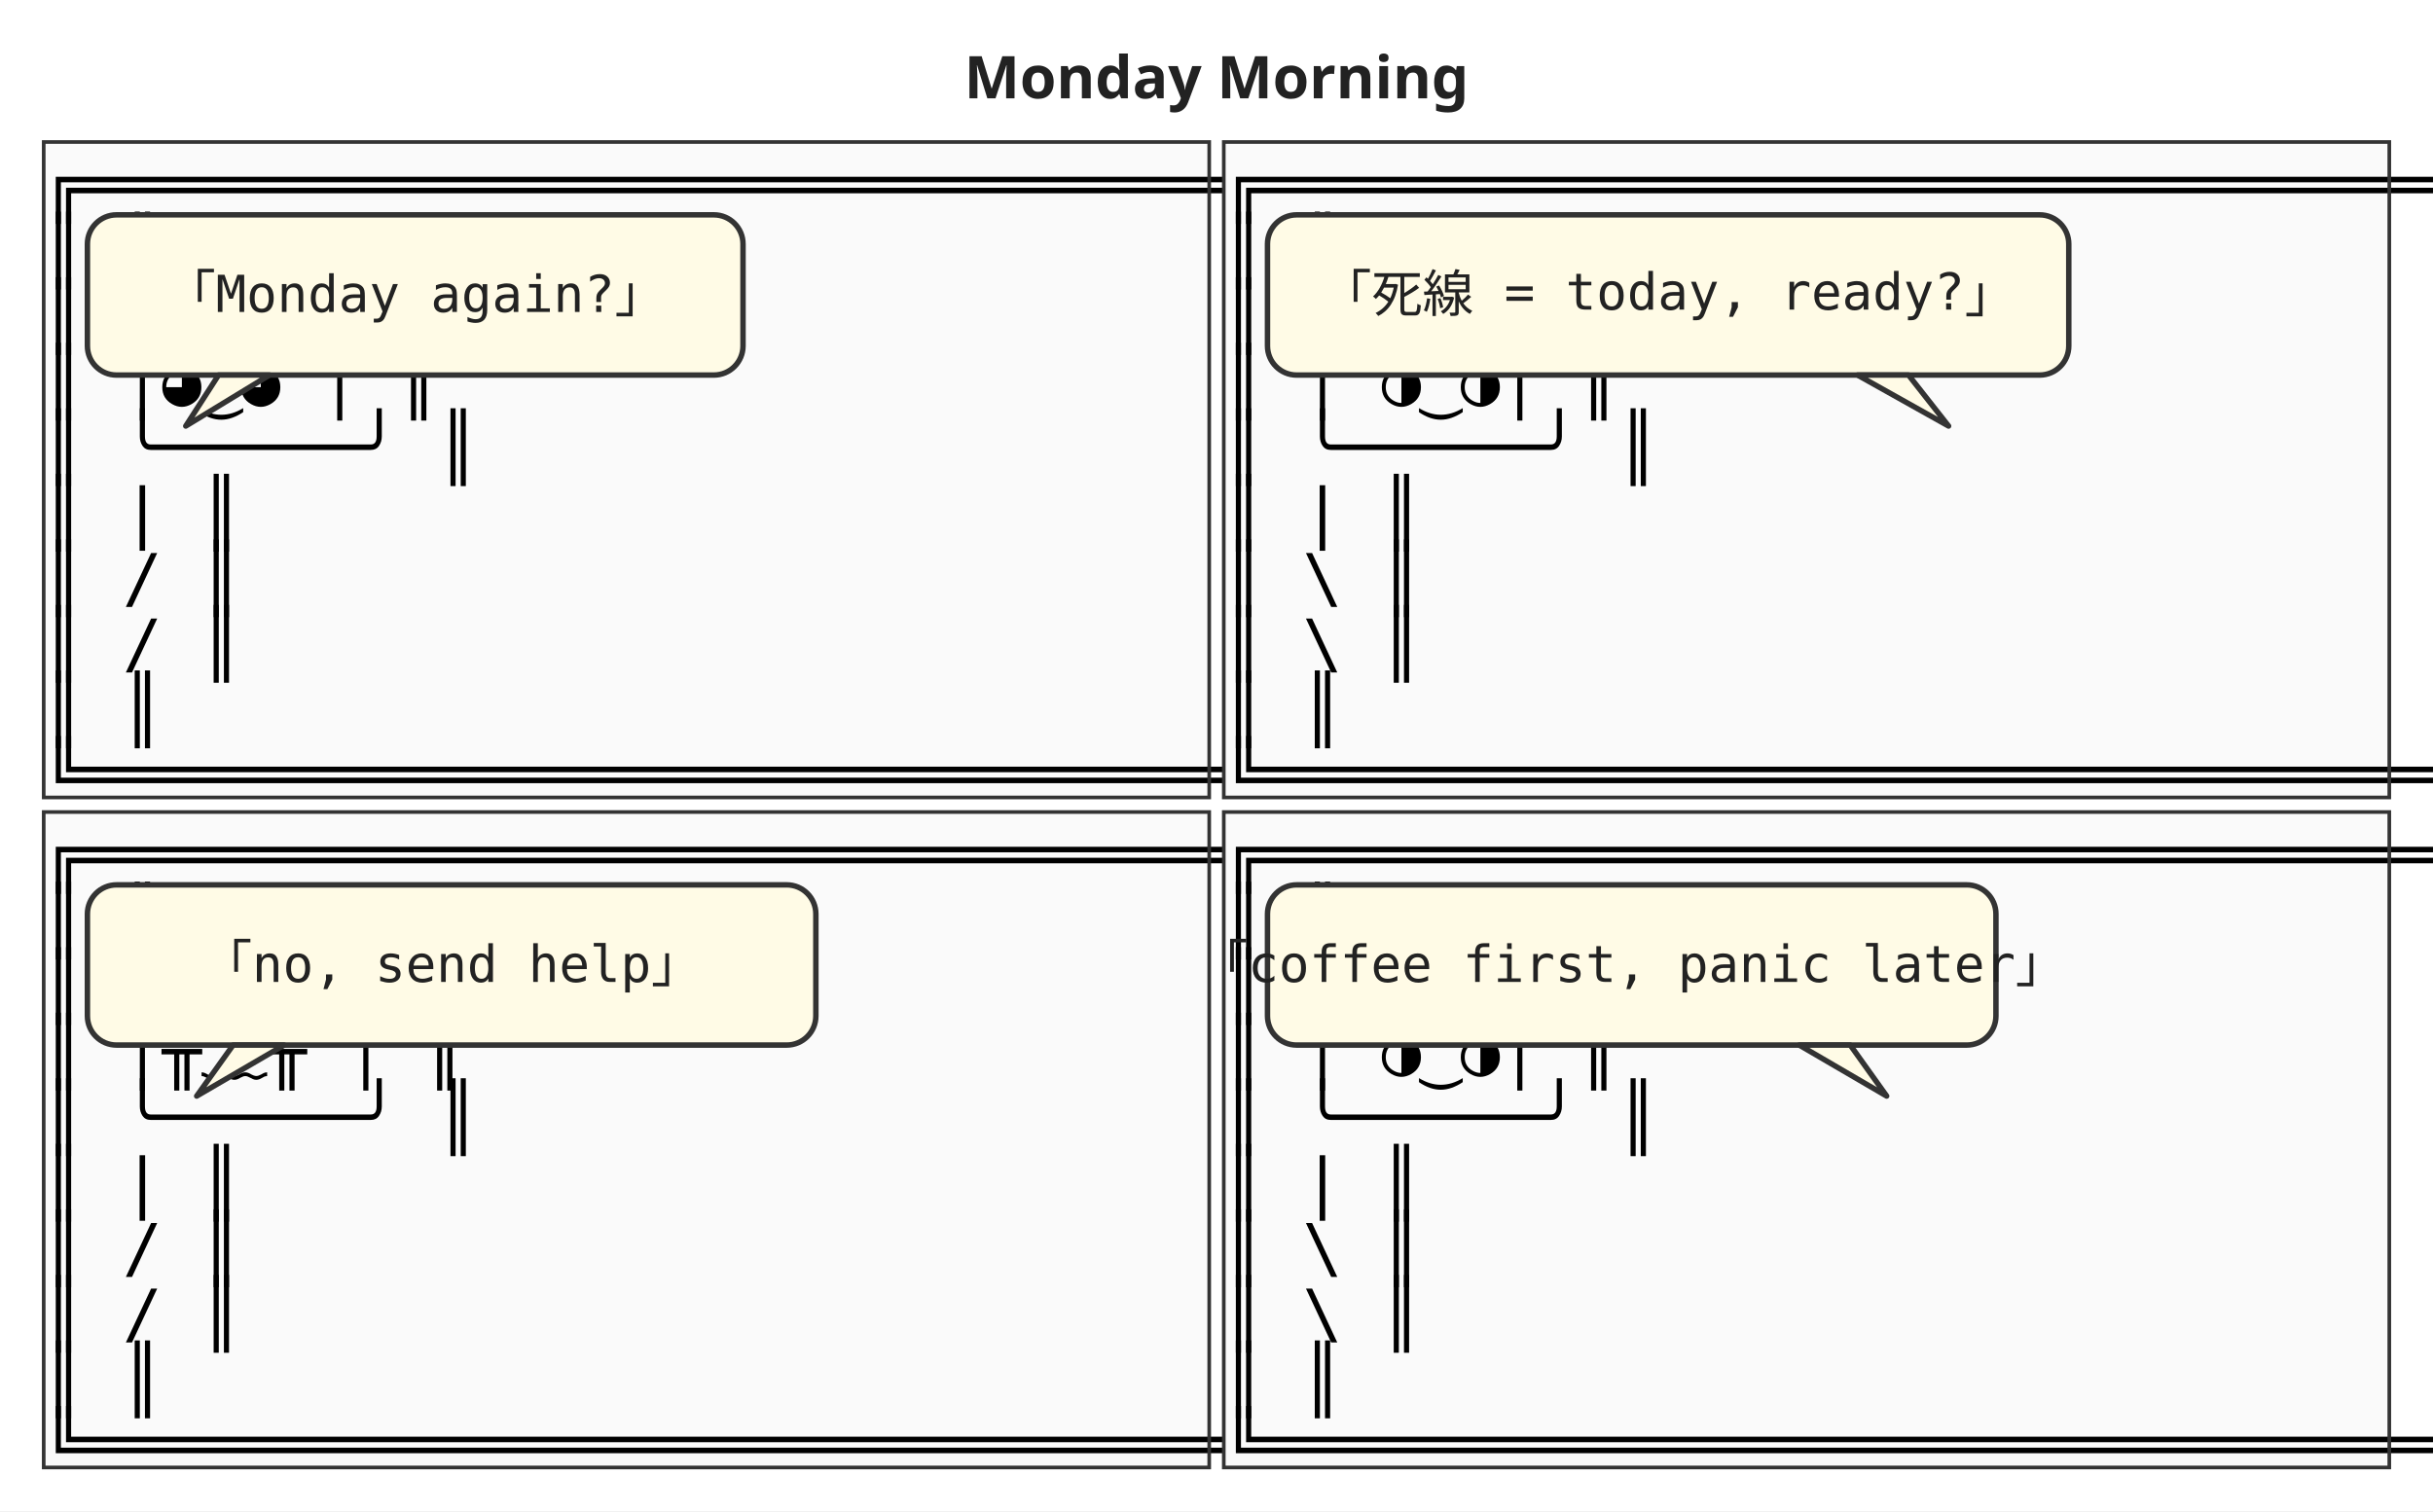
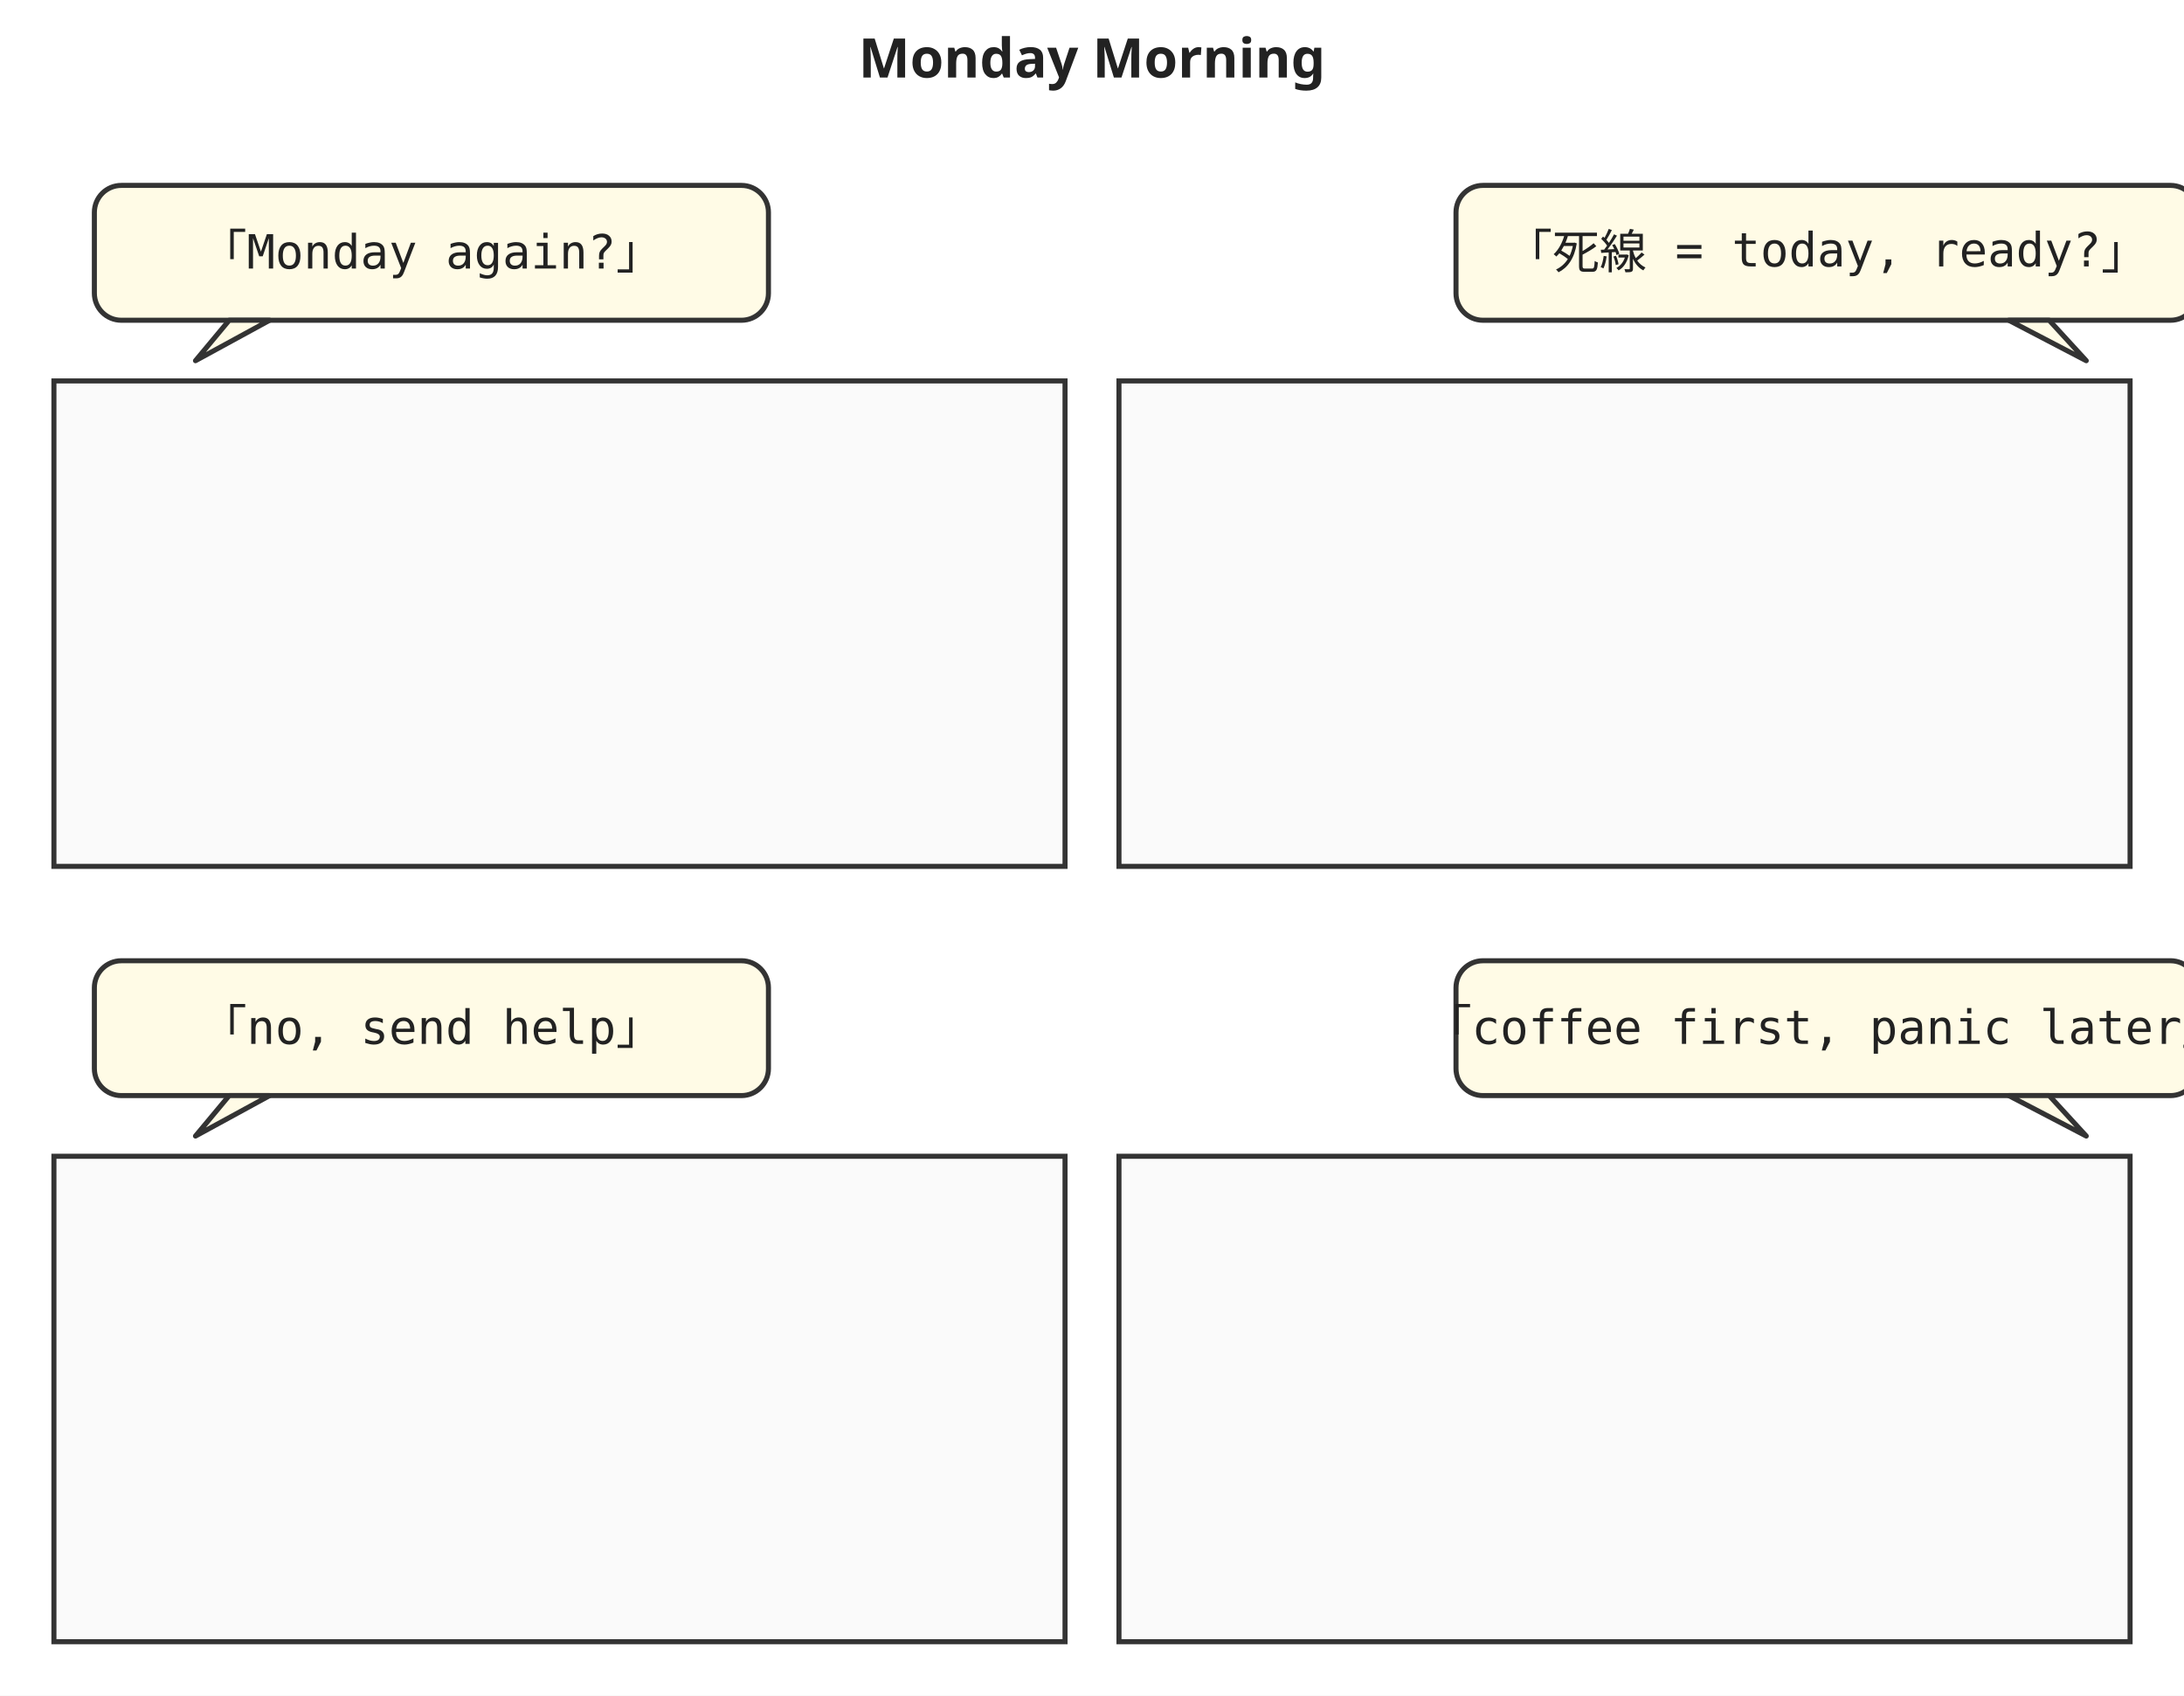
- <svg xmlns="http://www.w3.org/2000/svg" viewBox="0 0 668 415" width="668" height="415">
-   <rect x="0" y="0" width="668" height="415" fill="white" />
-   <text x="334" y="27" font-family="sans-serif" font-size="16.2" font-weight="bold" text-anchor="middle" fill="#222">Monday Morning</text>
-   <g transform="translate(12,39)">
-     <rect x="0" y="0" width="320" height="180" fill="#fafafa" />
-     <text x="0" y="18" font-family="monospace" font-size="18" textLength="300" lengthAdjust="spacingAndGlyphs">╔══════════════════════════════╗</text>
-     <text x="0" y="36" font-family="monospace" font-size="18">║                              ║</text>
-     <text x="0" y="54" font-family="monospace" font-size="18">║        ╭─────╮              ║</text>
-     <text x="0" y="72" font-family="monospace" font-size="18">║        │◕‿◕ │              ║</text>
-     <text x="0" y="90" font-family="monospace" font-size="18">║        ╰─────╯              ║</text>
-     <text x="0" y="108" font-family="monospace" font-size="18">║           |                 ║</text>
-     <text x="0" y="126" font-family="monospace" font-size="18">║          /                  ║</text>
-     <text x="0" y="144" font-family="monospace" font-size="18">║         /                   ║</text>
-     <text x="0" y="162" font-family="monospace" font-size="18">║                              ║</text>
-     <text x="0" y="180" font-family="monospace" font-size="18" textLength="300" lengthAdjust="spacingAndGlyphs">╚══════════════════════════════╝</text>
-     <rect x="0" y="0" width="320" height="180" fill="none" stroke="#333" stroke-width="1" />
-   </g>
-   <g transform="translate(336,39)">
-     <rect x="0" y="0" width="320" height="180" fill="#fafafa" />
-     <text x="0" y="18" font-family="monospace" font-size="18" textLength="300" lengthAdjust="spacingAndGlyphs">╔══════════════════════════════╗</text>
-     <text x="0" y="36" font-family="monospace" font-size="18">║                              ║</text>
-     <text x="0" y="54" font-family="monospace" font-size="18">║              ╭─────╮        ║</text>
-     <text x="0" y="72" font-family="monospace" font-size="18">║              │ ◑‿◑│        ║</text>
-     <text x="0" y="90" font-family="monospace" font-size="18">║              ╰─────╯        ║</text>
-     <text x="0" y="108" font-family="monospace" font-size="18">║                   |         ║</text>
-     <text x="0" y="126" font-family="monospace" font-size="18">║                    \        ║</text>
-     <text x="0" y="144" font-family="monospace" font-size="18">║                     \       ║</text>
-     <text x="0" y="162" font-family="monospace" font-size="18">║                              ║</text>
-     <text x="0" y="180" font-family="monospace" font-size="18" textLength="300" lengthAdjust="spacingAndGlyphs">╚══════════════════════════════╝</text>
-     <rect x="0" y="0" width="320" height="180" fill="none" stroke="#333" stroke-width="1" />
-   </g>
-   <g transform="translate(12,223)">
-     <rect x="0" y="0" width="320" height="180" fill="#fafafa" />
-     <text x="0" y="18" font-family="monospace" font-size="18" textLength="300" lengthAdjust="spacingAndGlyphs">╔══════════════════════════════╗</text>
-     <text x="0" y="36" font-family="monospace" font-size="18">║                              ║</text>
-     <text x="0" y="54" font-family="monospace" font-size="18">║        ╭─────╮              ║</text>
-     <text x="0" y="72" font-family="monospace" font-size="18">║        │╥﹏╥ │              ║</text>
-     <text x="0" y="90" font-family="monospace" font-size="18">║        ╰─────╯              ║</text>
-     <text x="0" y="108" font-family="monospace" font-size="18">║           |                 ║</text>
-     <text x="0" y="126" font-family="monospace" font-size="18">║          /                  ║</text>
-     <text x="0" y="144" font-family="monospace" font-size="18">║         /                   ║</text>
-     <text x="0" y="162" font-family="monospace" font-size="18">║                              ║</text>
-     <text x="0" y="180" font-family="monospace" font-size="18" textLength="300" lengthAdjust="spacingAndGlyphs">╚══════════════════════════════╝</text>
-     <rect x="0" y="0" width="320" height="180" fill="none" stroke="#333" stroke-width="1" />
-   </g>
-   <g transform="translate(336,223)">
-     <rect x="0" y="0" width="320" height="180" fill="#fafafa" />
-     <text x="0" y="18" font-family="monospace" font-size="18" textLength="300" lengthAdjust="spacingAndGlyphs">╔══════════════════════════════╗</text>
-     <text x="0" y="36" font-family="monospace" font-size="18">║                              ║</text>
-     <text x="0" y="54" font-family="monospace" font-size="18">║              ╭─────╮        ║</text>
-     <text x="0" y="72" font-family="monospace" font-size="18">║              │ ◑‿◑│        ║</text>
-     <text x="0" y="90" font-family="monospace" font-size="18">║              ╰─────╯        ║</text>
-     <text x="0" y="108" font-family="monospace" font-size="18">║                   |         ║</text>
-     <text x="0" y="126" font-family="monospace" font-size="18">║                    \        ║</text>
-     <text x="0" y="144" font-family="monospace" font-size="18">║                     \       ║</text>
-     <text x="0" y="162" font-family="monospace" font-size="18">║                              ║</text>
-     <text x="0" y="180" font-family="monospace" font-size="18" textLength="300" lengthAdjust="spacingAndGlyphs">╚══════════════════════════════╝</text>
-     <rect x="0" y="0" width="320" height="180" fill="none" stroke="#333" stroke-width="1" />
-   </g>
-   <rect x="24" y="59" width="180" height="44" rx="8" ry="8" fill="#fffbe6" stroke="#333" stroke-width="1.5" />
-   <polygon points="60,103 74,103 51,117" fill="#fffbe6" stroke="#333" stroke-width="1.5" stroke-linejoin="round" />
-   <text x="114" y="85.667" font-family="monospace" font-size="14" text-anchor="middle" fill="#222">「Monday again?」</text>
-   <rect x="348" y="59" width="220" height="44" rx="8" ry="8" fill="#fffbe6" stroke="#333" stroke-width="1.5" />
-   <polygon points="524,103 510,103 535,117" fill="#fffbe6" stroke="#333" stroke-width="1.5" stroke-linejoin="round" />
-   <text x="458" y="85.667" font-family="monospace" font-size="14" text-anchor="middle" fill="#222">「死線 = today, ready?」</text>
-   <rect x="24" y="243" width="200" height="44" rx="8" ry="8" fill="#fffbe6" stroke="#333" stroke-width="1.5" />
-   <polygon points="64,287 78,287 54,301" fill="#fffbe6" stroke="#333" stroke-width="1.5" stroke-linejoin="round" />
-   <text x="124" y="269.667" font-family="monospace" font-size="14" text-anchor="middle" fill="#222">「no, send help」</text>
-   <rect x="348" y="243" width="200" height="44" rx="8" ry="8" fill="#fffbe6" stroke="#333" stroke-width="1.5" />
-   <polygon points="508,287 494,287 518,301" fill="#fffbe6" stroke="#333" stroke-width="1.5" stroke-linejoin="round" />
-   <text x="448" y="269.667" font-family="monospace" font-size="14" text-anchor="middle" fill="#222">「coffee first, panic later」</text>
+ <svg xmlns="http://www.w3.org/2000/svg" viewBox="0 0 648 503" width="648" height="503">
+   <rect x="0" y="0" width="648" height="503" fill="white" />
+   <text x="324" y="23" font-family="sans-serif" font-size="16.2" font-weight="bold" text-anchor="middle" fill="#222">Monday Morning</text>
+   <text x="16" y="129" font-family="monospace" font-size="18" fill="#222">                              </text>
+   <text x="16" y="147" font-family="monospace" font-size="18" fill="#222">  Alice                        </text>
+   <text x="16" y="165" font-family="monospace" font-size="18" fill="#222">                              </text>
+   <text x="16" y="183" font-family="monospace" font-size="18" fill="#222">    ╭─────╮                    </text>
+   <text x="16" y="201" font-family="monospace" font-size="18" fill="#222">    │◕‿◕ │                    </text>
+   <text x="16" y="219" font-family="monospace" font-size="18" fill="#222">    ╰─────╯                    </text>
+   <text x="16" y="237" font-family="monospace" font-size="18" fill="#222">                              </text>
+   <text x="16" y="255" font-family="monospace" font-size="18" fill="#222">                              </text>
+   <rect x="16" y="113" width="300" height="144" fill="#fafafa" stroke="#333" stroke-width="1.5" />
+   <text x="332" y="129" font-family="monospace" font-size="18" fill="#222">                              </text>
+   <text x="332" y="147" font-family="monospace" font-size="18" fill="#222">                    Bob       </text>
+   <text x="332" y="165" font-family="monospace" font-size="18" fill="#222">                              </text>
+   <text x="332" y="183" font-family="monospace" font-size="18" fill="#222">                    ╭─────╮  </text>
+   <text x="332" y="201" font-family="monospace" font-size="18" fill="#222">                    │ ◑‿◑│  </text>
+   <text x="332" y="219" font-family="monospace" font-size="18" fill="#222">                    ╰─────╯  </text>
+   <text x="332" y="237" font-family="monospace" font-size="18" fill="#222">                              </text>
+   <text x="332" y="255" font-family="monospace" font-size="18" fill="#222">                              </text>
+   <rect x="332" y="113" width="300" height="144" fill="#fafafa" stroke="#333" stroke-width="1.5" />
+   <text x="16" y="359" font-family="monospace" font-size="18" fill="#222">                              </text>
+   <text x="16" y="377" font-family="monospace" font-size="18" fill="#222">  Alice                        </text>
+   <text x="16" y="395" font-family="monospace" font-size="18" fill="#222">                              </text>
+   <text x="16" y="413" font-family="monospace" font-size="18" fill="#222">    ╭─────╮                    </text>
+   <text x="16" y="431" font-family="monospace" font-size="18" fill="#222">    │╥﹏╥ │                    </text>
+   <text x="16" y="449" font-family="monospace" font-size="18" fill="#222">    ╰─────╯                    </text>
+   <text x="16" y="467" font-family="monospace" font-size="18" fill="#222">                              </text>
+   <text x="16" y="485" font-family="monospace" font-size="18" fill="#222">                              </text>
+   <rect x="16" y="343" width="300" height="144" fill="#fafafa" stroke="#333" stroke-width="1.5" />
+   <text x="332" y="359" font-family="monospace" font-size="18" fill="#222">                              </text>
+   <text x="332" y="377" font-family="monospace" font-size="18" fill="#222">                    Bob       </text>
+   <text x="332" y="395" font-family="monospace" font-size="18" fill="#222">                              </text>
+   <text x="332" y="413" font-family="monospace" font-size="18" fill="#222">                    ╭─────╮  </text>
+   <text x="332" y="431" font-family="monospace" font-size="18" fill="#222">                    │ ◕‿◕│  </text>
+   <text x="332" y="449" font-family="monospace" font-size="18" fill="#222">                    ╰─────╯  </text>
+   <text x="332" y="467" font-family="monospace" font-size="18" fill="#222">                              </text>
+   <text x="332" y="485" font-family="monospace" font-size="18" fill="#222">                              </text>
+   <rect x="332" y="343" width="300" height="144" fill="#fafafa" stroke="#333" stroke-width="1.5" />
+   <rect x="28" y="55" width="200" height="40" rx="8" ry="8" fill="#fffbe6" stroke="#333" stroke-width="1.5" />
+   <polygon points="68,95 80,95 58,107" fill="#fffbe6" stroke="#333" stroke-width="1.5" stroke-linejoin="round" />
+   <text x="128" y="79.667" font-family="monospace" font-size="14" text-anchor="middle" fill="#222">「Monday again?」</text>
+   <rect x="432" y="55" width="220" height="40" rx="8" ry="8" fill="#fffbe6" stroke="#333" stroke-width="1.5" />
+   <polygon points="608,95 596,95 619,107" fill="#fffbe6" stroke="#333" stroke-width="1.5" stroke-linejoin="round" />
+   <text x="542" y="79.667" font-family="monospace" font-size="14" text-anchor="middle" fill="#222">「死線 = today, ready?」</text>
+   <rect x="28" y="285" width="200" height="40" rx="8" ry="8" fill="#fffbe6" stroke="#333" stroke-width="1.5" />
+   <polygon points="68,325 80,325 58,337" fill="#fffbe6" stroke="#333" stroke-width="1.5" stroke-linejoin="round" />
+   <text x="128" y="309.667" font-family="monospace" font-size="14" text-anchor="middle" fill="#222">「no, send help」</text>
+   <rect x="432" y="285" width="220" height="40" rx="8" ry="8" fill="#fffbe6" stroke="#333" stroke-width="1.5" />
+   <polygon points="608,325 596,325 619,337" fill="#fffbe6" stroke="#333" stroke-width="1.5" stroke-linejoin="round" />
+   <text x="542" y="309.667" font-family="monospace" font-size="14" text-anchor="middle" fill="#222">「coffee first, panic later」</text>
</svg>
